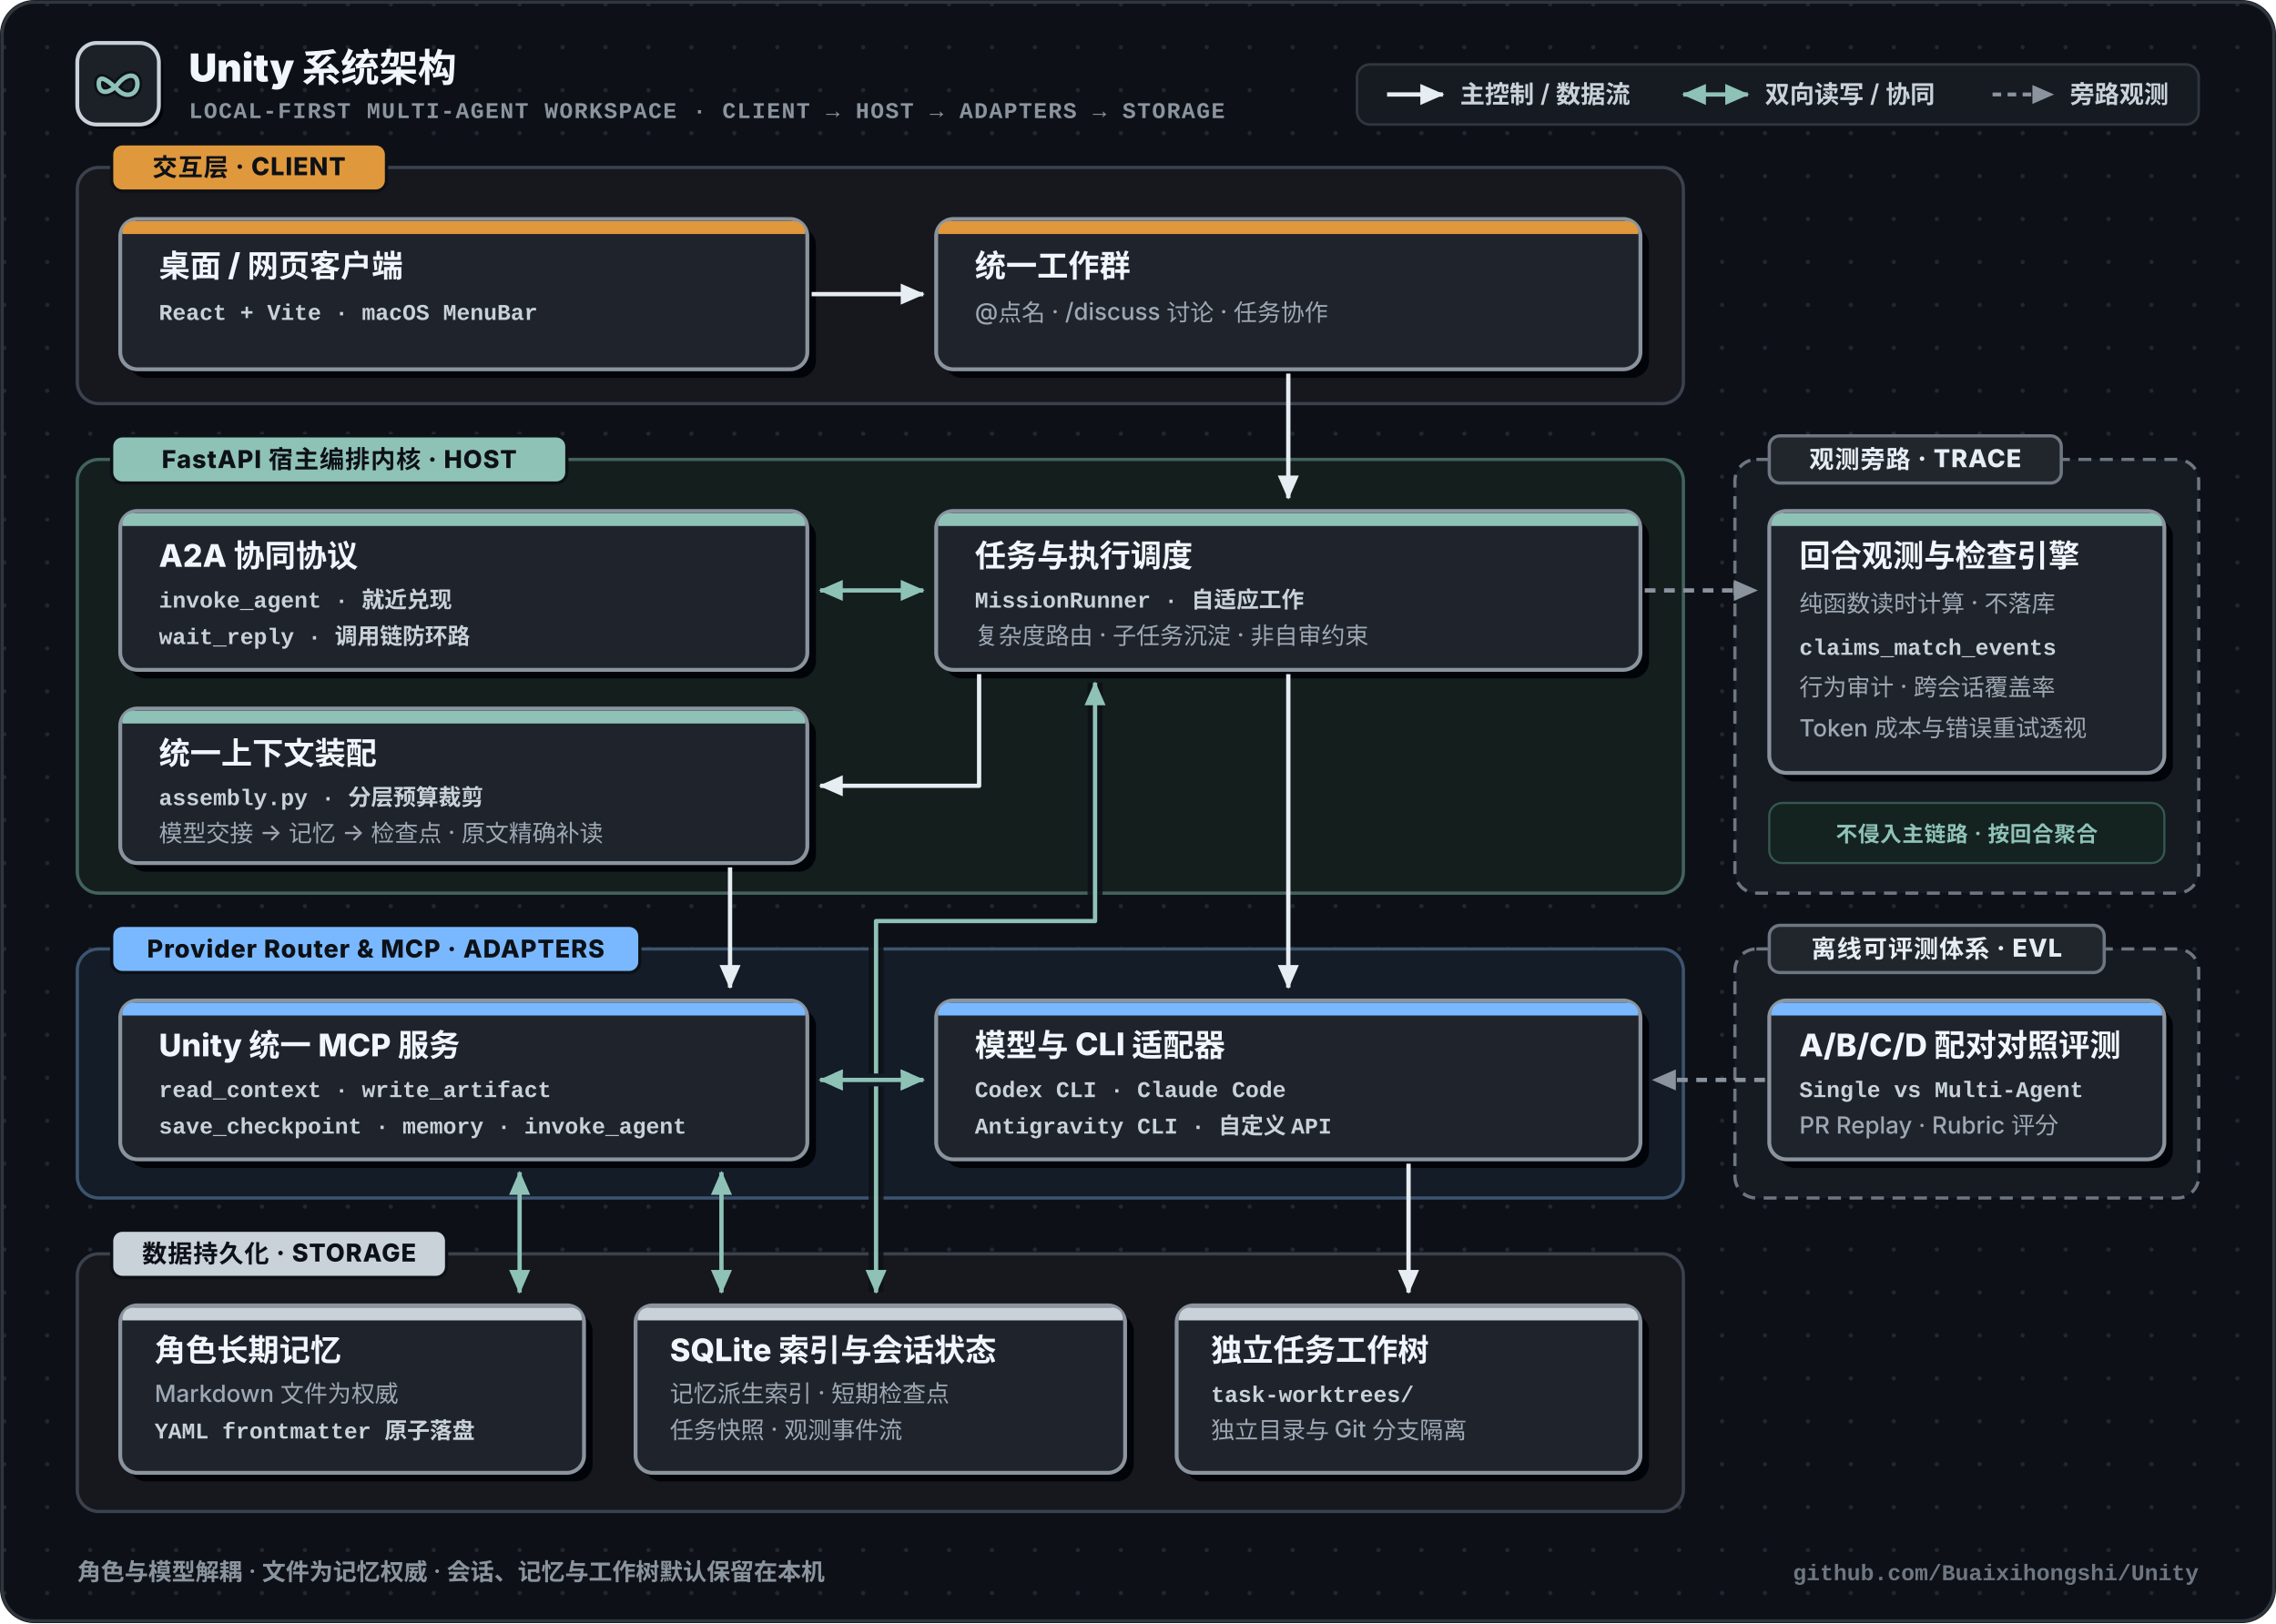
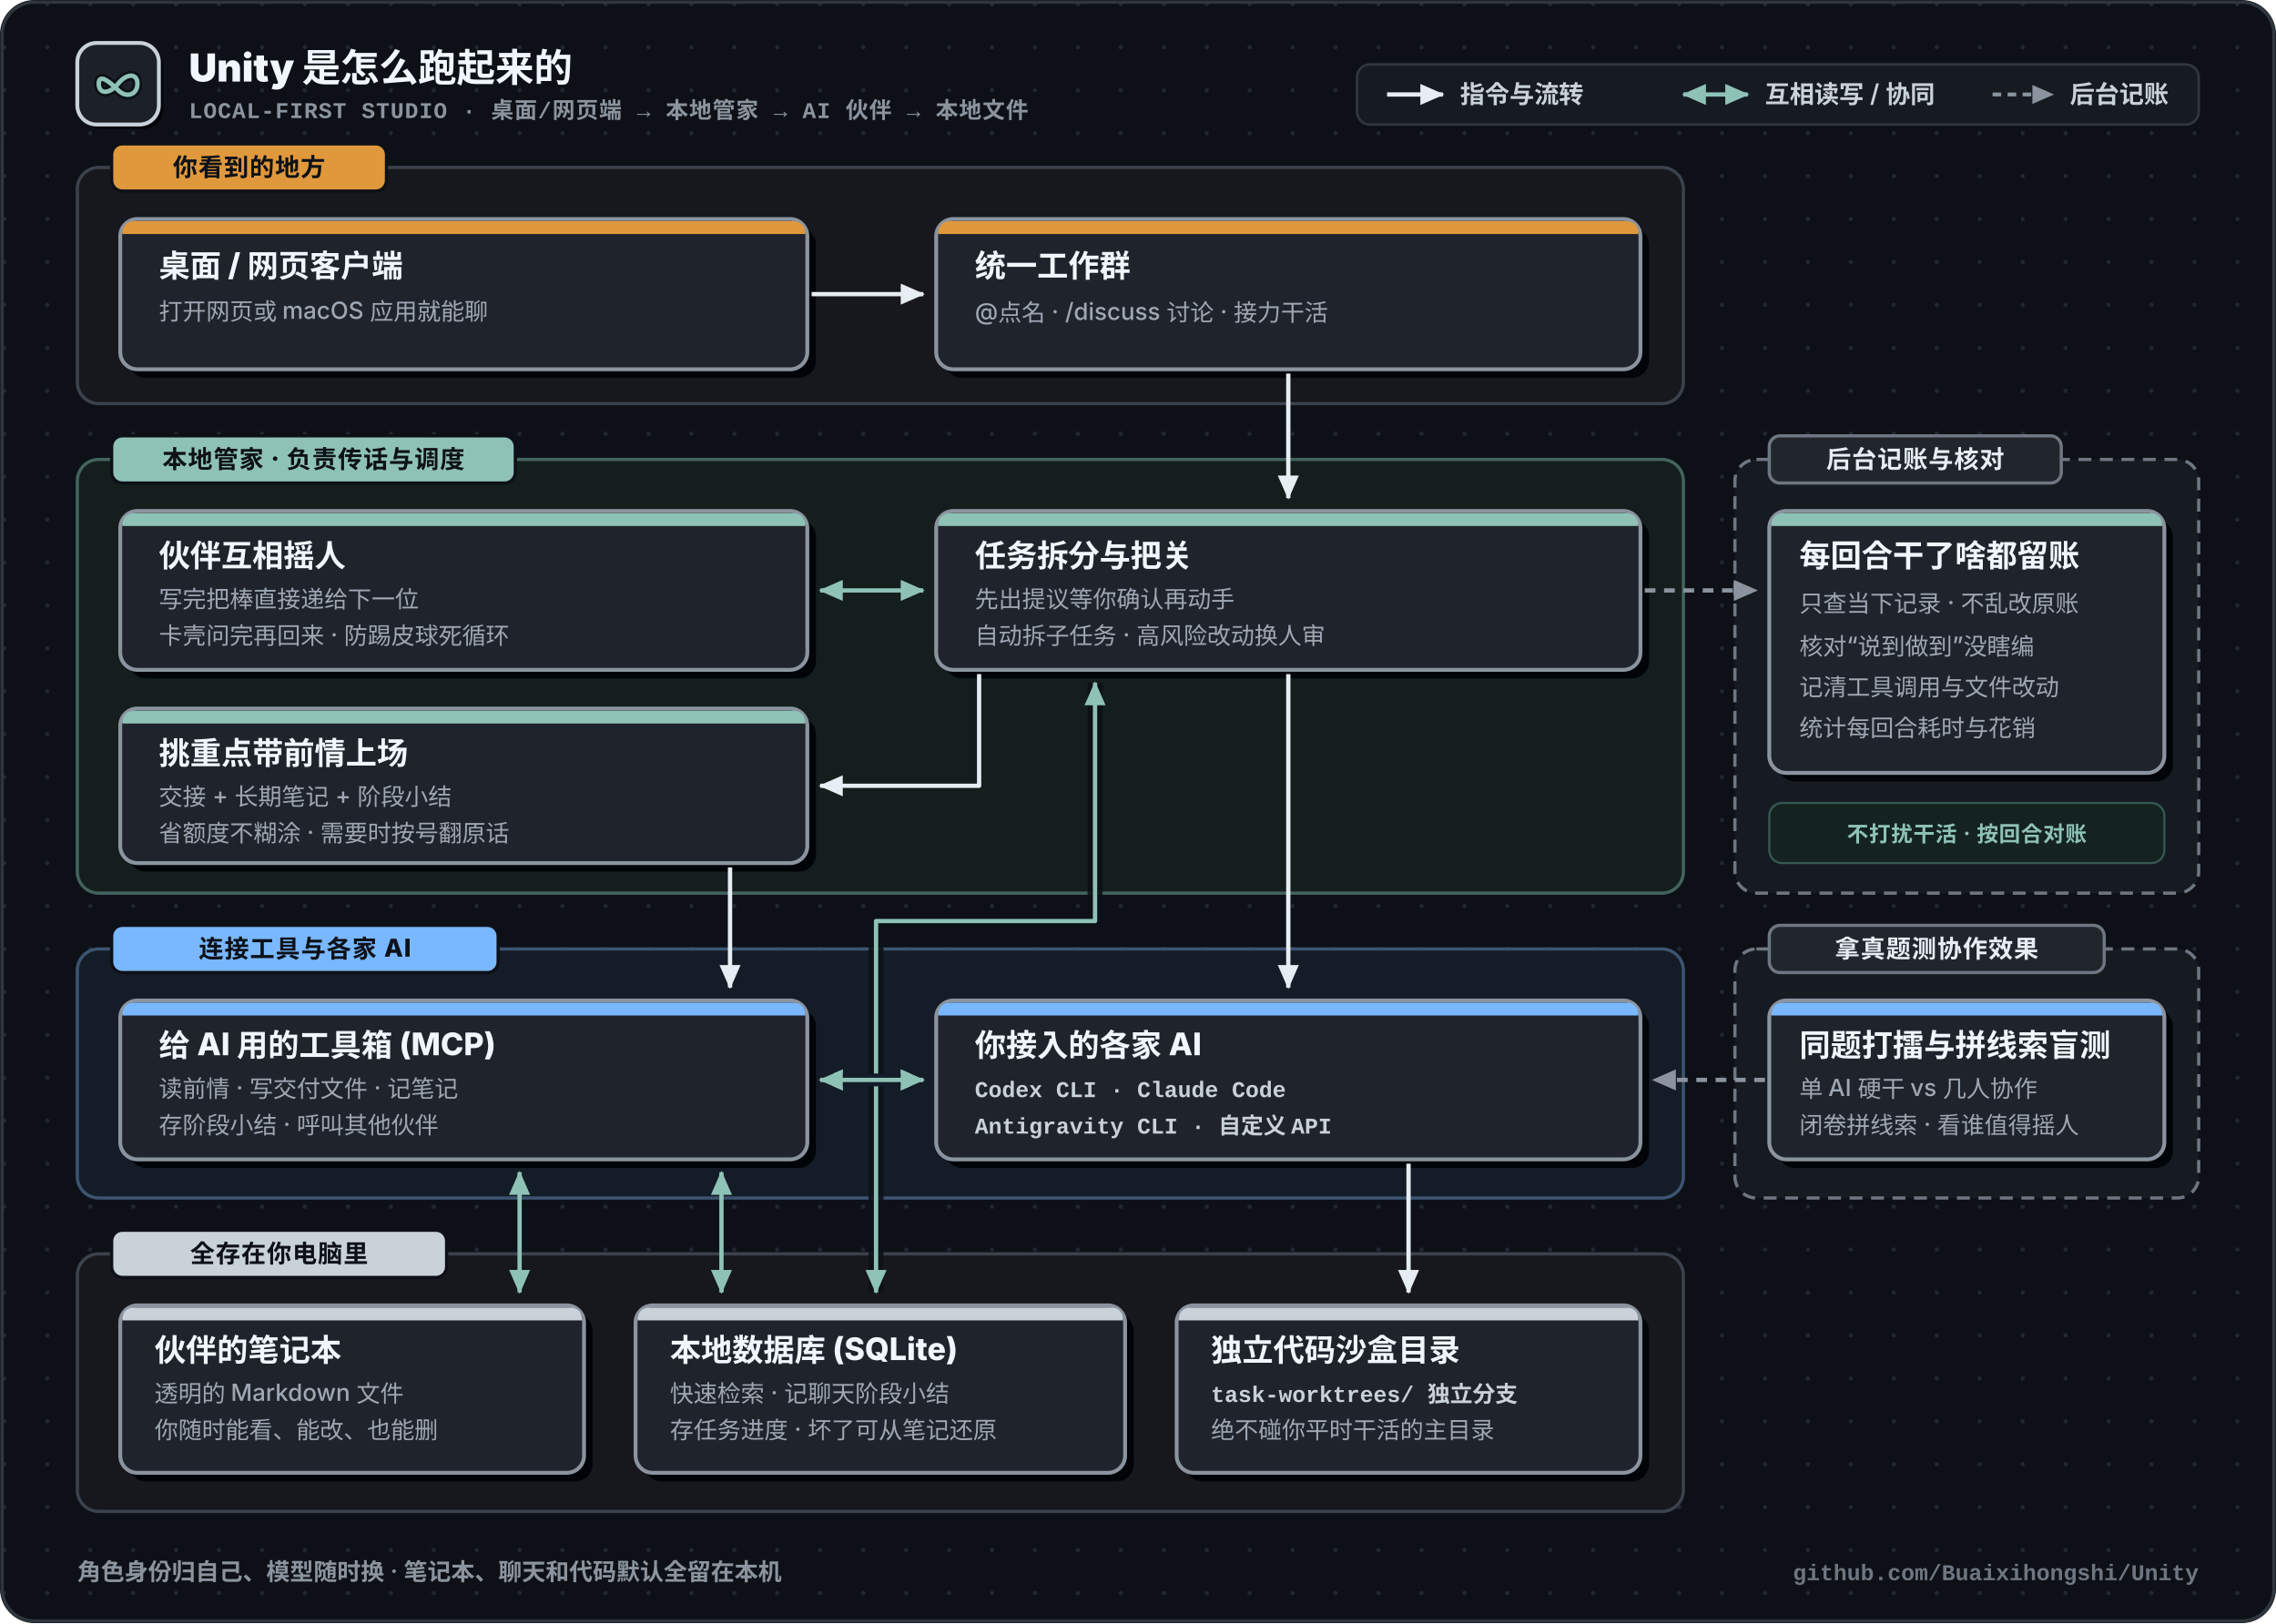
<svg xmlns="http://www.w3.org/2000/svg" viewBox="0 0 1060 756" width="1060" height="756" role="img" aria-labelledby="title-dark desc-dark">
  <defs>
    <style>
      .sans { font-family: ui-sans-serif, -apple-system, BlinkMacSystemFont, "PingFang SC", "Hiragino Sans GB", "Microsoft YaHei", "Segoe UI", sans-serif; }
      .mono { font-family: ui-monospace, SFMono-Regular, Menlo, Monaco, Consolas, "Liberation Mono", monospace; }
      .tier-label { font-size: 11.5px; font-weight: 800; letter-spacing: 0.4px; fill: #0d1117; }
      .tier-label-rail { font-size: 11.5px; font-weight: 800; letter-spacing: 0.4px; fill: #e6edf3; }
      .card-title { font-size: 14.5px; font-weight: 800; fill: #f0f6fc; }
      .card-sub { font-size: 11px; font-weight: 500; fill: #9ea7b3; }
      .card-code { font-size: 10.5px; font-weight: 600; fill: #c9d1d9; }
      .badge-text { font-size: 10px; font-weight: 700; letter-spacing: 0.3px; }
      .legend-text { font-size: 11.5px; font-weight: 600; fill: #c9d1d9; }
    </style>
    <pattern id="dot-grid-dark" width="20" height="20" patternUnits="userSpaceOnUse">
      <circle cx="2" cy="2" r="1" fill="#232933" />
    </pattern>
    <marker id="arrow-ink-dark" viewBox="0 0 10 10" refX="8.5" refY="5" markerWidth="7" markerHeight="7" orient="auto-start-reverse">
      <path d="M 1 1.5 L 9 5 L 1 8.5 z" fill="#e6edf3" />
    </marker>
    <marker id="arrow-sage-dark" viewBox="0 0 10 10" refX="8.5" refY="5" markerWidth="7" markerHeight="7" orient="auto-start-reverse">
      <path d="M 1 1.5 L 9 5 L 1 8.5 z" fill="#8fc2b7" />
    </marker>
    <marker id="arrow-dashed-dark" viewBox="0 0 10 10" refX="8.5" refY="5" markerWidth="7" markerHeight="7" orient="auto-start-reverse">
      <path d="M 1 1.5 L 9 5 L 1 8.5 z" fill="#8b949e" />
    </marker>
  </defs>
  <rect x="0" y="0" width="1060" height="756" rx="16" fill="#0d1117" />
  <rect x="0" y="0" width="1060" height="756" rx="16" fill="url(#dot-grid-dark)" opacity="0.9" />
  <rect x="1" y="1" width="1058" height="754" rx="15" fill="none" stroke="#30363d" stroke-width="1.5" />
  <g transform="translate(36, 20)">
    <rect x="2" y="2" width="38" height="38" rx="9" fill="#010409" />
    <rect x="0" y="0" width="38" height="38" rx="9" fill="#1c2128" stroke="#c9d1d9" stroke-width="1.8" />
    <path d="M 28 19 C 28 24 23 26 19 22 C 15 18 10 14 10 19 C 10 24 15 24 19 19 C 23 14 28 14 28 19 Z" fill="none" stroke="#0d1117" stroke-width="4.5" stroke-linejoin="round" />
    <path d="M 28 19 C 28 24 23 26 19 22 C 15 18 10 14 10 19 C 10 24 15 24 19 19 C 23 14 28 14 28 19 Z" fill="none" stroke="#8fc2b7" stroke-width="2.1" stroke-linejoin="round" />
-     <text x="52" y="18" class="sans" font-size="18" font-weight="900" fill="#f0f6fc">Unity 系统架构</text>
-     <text x="52" y="35" class="mono" font-size="10.5" font-weight="600" fill="#8b949e" letter-spacing="0.6">LOCAL-FIRST MULTI-AGENT WORKSPACE · CLIENT → HOST → ADAPTERS → STORAGE</text>
+     <text x="52" y="18" class="sans" font-size="18" font-weight="900" fill="#f0f6fc">Unity 是怎么跑起来的</text>
+     <text x="52" y="35" class="mono" font-size="10.5" font-weight="600" fill="#8b949e" letter-spacing="0.4">LOCAL-FIRST STUDIO · 桌面/网页端 → 本地管家 → AI 伙伴 → 本地文件</text>
    <g transform="translate(596, 10)">
      <rect x="0" y="0" width="392" height="28" rx="6" fill="#161b22" stroke="#30363d" stroke-width="1.2" />
      <line x1="14" y1="14" x2="40" y2="14" stroke="#e6edf3" stroke-width="2" marker-end="url(#arrow-ink-dark)" />
-       <text x="48" y="18" class="sans legend-text">主控制 / 数据流</text>
+       <text x="48" y="18" class="sans legend-text">指令与流转</text>
      <line x1="152" y1="14" x2="182" y2="14" stroke="#8fc2b7" stroke-width="2" marker-start="url(#arrow-sage-dark)" marker-end="url(#arrow-sage-dark)" />
-       <text x="190" y="18" class="sans legend-text">双向读写 / 协同</text>
+       <text x="190" y="18" class="sans legend-text">互相读写 / 协同</text>
      <line x1="296" y1="14" x2="324" y2="14" stroke="#8b949e" stroke-width="1.8" stroke-dasharray="4 3" marker-end="url(#arrow-dashed-dark)" />
-       <text x="332" y="18" class="sans legend-text">旁路观测</text>
+       <text x="332" y="18" class="sans legend-text">后台记账</text>
    </g>
  </g>
  <g id="tier-client-dark">
    <rect x="36" y="78" width="748" height="110" rx="10" fill="#16181d" stroke="#3b424d" stroke-width="1.5" />
    <rect x="52" y="67" width="128" height="22" rx="5" fill="#e0983c" stroke="#0d1117" stroke-width="1.5" />
-     <text x="116" y="82" text-anchor="middle" class="sans tier-label">交互层 · CLIENT</text>
+     <text x="116" y="82" text-anchor="middle" class="sans tier-label">你看到的地方</text>
    <rect x="60" y="106" width="320" height="70" rx="8" fill="#010409" />
    <rect x="56" y="102" width="320" height="70" rx="8" fill="#1f242c" stroke="#8b949e" stroke-width="1.8" />
    <path d="M 57 109 Q 57 103 63 103 L 369 103 Q 375 103 375 109 Z" fill="#e0983c" />
    <text x="74" y="129" class="sans card-title">桌面 / 网页客户端</text>
-     <text x="74" y="149" class="mono card-code">React + Vite · macOS MenuBar</text>
+     <text x="74" y="149" class="sans card-sub">打开网页或 macOS 应用就能聊</text>
    <rect x="440" y="106" width="328" height="70" rx="8" fill="#010409" />
    <rect x="436" y="102" width="328" height="70" rx="8" fill="#1f242c" stroke="#8b949e" stroke-width="1.8" />
    <path d="M 437 109 Q 437 103 443 103 L 757 103 Q 763 103 763 109 Z" fill="#e0983c" />
    <text x="454" y="129" class="sans card-title">统一工作群</text>
-     <text x="454" y="149" class="sans card-sub">@点名 · /discuss 讨论 · 任务协作</text>
+     <text x="454" y="149" class="sans card-sub">@点名 · /discuss 讨论 · 接力干活</text>
    <line x1="378" y1="137" x2="430" y2="137" stroke="#e6edf3" stroke-width="2" marker-end="url(#arrow-ink-dark)" />
  </g>
  <g id="tier-host-dark">
    <rect x="36" y="214" width="748" height="202" rx="10" fill="#141e1d" stroke="#42635d" stroke-width="1.5" />
-     <rect x="52" y="203" width="212" height="22" rx="5" fill="#8fc2b7" stroke="#0d1117" stroke-width="1.5" />
-     <text x="158" y="218" text-anchor="middle" class="sans tier-label">FastAPI 宿主编排内核 · HOST</text>
+     <rect x="52" y="203" width="188" height="22" rx="5" fill="#8fc2b7" stroke="#0d1117" stroke-width="1.5" />
+     <text x="146" y="218" text-anchor="middle" class="sans tier-label">本地管家 · 负责传话与调度</text>
    <rect x="60" y="242" width="320" height="74" rx="8" fill="#010409" />
    <rect x="56" y="238" width="320" height="74" rx="8" fill="#1f242c" stroke="#8b949e" stroke-width="1.8" />
    <path d="M 57 245 Q 57 239 63 239 L 369 239 Q 375 239 375 245 Z" fill="#8fc2b7" />
-     <text x="74" y="264" class="sans card-title">A2A 协同协议</text>
-     <text x="74" y="283" class="mono card-code">invoke_agent · 就近兑现</text>
-     <text x="74" y="300" class="mono card-code">wait_reply · 调用链防环路</text>
+     <text x="74" y="264" class="sans card-title">伙伴互相摇人</text>
+     <text x="74" y="283" class="sans card-sub">写完把棒直接递给下一位</text>
+     <text x="74" y="300" class="sans card-sub">卡壳问完再回来 · 防踢皮球死循环</text>
    <rect x="440" y="242" width="328" height="74" rx="8" fill="#010409" />
    <rect x="436" y="238" width="328" height="74" rx="8" fill="#1f242c" stroke="#8b949e" stroke-width="1.8" />
    <path d="M 437 245 Q 437 239 443 239 L 757 239 Q 763 239 763 245 Z" fill="#8fc2b7" />
-     <text x="454" y="264" class="sans card-title">任务与执行调度</text>
-     <text x="454" y="283" class="mono card-code">MissionRunner · 自适应工作</text>
-     <text x="454" y="300" class="sans card-sub">复杂度路由 · 子任务沉淀 · 非自审约束</text>
+     <text x="454" y="264" class="sans card-title">任务拆分与把关</text>
+     <text x="454" y="283" class="sans card-sub">先出提议等你确认再动手</text>
+     <text x="454" y="300" class="sans card-sub">自动拆子任务 · 高风险改动换人审</text>
    <rect x="60" y="334" width="320" height="72" rx="8" fill="#010409" />
    <rect x="56" y="330" width="320" height="72" rx="8" fill="#1f242c" stroke="#8b949e" stroke-width="1.8" />
    <path d="M 57 337 Q 57 331 63 331 L 369 331 Q 375 331 375 337 Z" fill="#8fc2b7" />
-     <text x="74" y="356" class="sans card-title">统一上下文装配</text>
-     <text x="74" y="375" class="mono card-code">assembly.py · 分层预算裁剪</text>
-     <text x="74" y="392" class="sans card-sub">模型交接 → 记忆 → 检查点 · 原文精确补读</text>
+     <text x="74" y="356" class="sans card-title">挑重点带前情上场</text>
+     <text x="74" y="375" class="sans card-sub">交接 + 长期笔记 + 阶段小结</text>
+     <text x="74" y="392" class="sans card-sub">省额度不糊涂 · 需要时按号翻原话</text>
    <line x1="600" y1="174" x2="600" y2="232" stroke="#e6edf3" stroke-width="2" marker-end="url(#arrow-ink-dark)" />
    <line x1="382" y1="275" x2="430" y2="275" stroke="#8fc2b7" stroke-width="2" marker-start="url(#arrow-sage-dark)" marker-end="url(#arrow-sage-dark)" />
    <path d="M 456 314 L 456 366 L 382 366" fill="none" stroke="#e6edf3" stroke-width="2" stroke-linejoin="round" marker-end="url(#arrow-ink-dark)" />
  </g>
  <g id="tier-adapters-dark">
    <rect x="36" y="442" width="748" height="116" rx="10" fill="#141c27" stroke="#3c5470" stroke-width="1.5" />
-     <rect x="52" y="431" width="246" height="22" rx="5" fill="#79b8ff" stroke="#0d1117" stroke-width="1.5" />
-     <text x="175" y="446" text-anchor="middle" class="sans tier-label">Provider Router &amp; MCP · ADAPTERS</text>
+     <rect x="52" y="431" width="180" height="22" rx="5" fill="#79b8ff" stroke="#0d1117" stroke-width="1.5" />
+     <text x="142" y="446" text-anchor="middle" class="sans tier-label">连接工具与各家 AI</text>
    <rect x="60" y="470" width="320" height="74" rx="8" fill="#010409" />
    <rect x="56" y="466" width="320" height="74" rx="8" fill="#1f242c" stroke="#8b949e" stroke-width="1.8" />
    <path d="M 57 473 Q 57 467 63 467 L 369 467 Q 375 467 375 473 Z" fill="#79b8ff" />
-     <text x="74" y="492" class="sans card-title">Unity 统一 MCP 服务</text>
-     <text x="74" y="511" class="mono card-code">read_context · write_artifact</text>
-     <text x="74" y="528" class="mono card-code">save_checkpoint · memory · invoke_agent</text>
+     <text x="74" y="492" class="sans card-title">给 AI 用的工具箱 (MCP)</text>
+     <text x="74" y="511" class="sans card-sub">读前情 · 写交付文件 · 记笔记</text>
+     <text x="74" y="528" class="sans card-sub">存阶段小结 · 呼叫其他伙伴</text>
    <rect x="440" y="470" width="328" height="74" rx="8" fill="#010409" />
    <rect x="436" y="466" width="328" height="74" rx="8" fill="#1f242c" stroke="#8b949e" stroke-width="1.8" />
    <path d="M 437 473 Q 437 467 443 467 L 757 467 Q 763 467 763 473 Z" fill="#79b8ff" />
-     <text x="454" y="492" class="sans card-title">模型与 CLI 适配器</text>
+     <text x="454" y="492" class="sans card-title">你接入的各家 AI</text>
    <text x="454" y="511" class="mono card-code">Codex CLI · Claude Code</text>
    <text x="454" y="528" class="mono card-code">Antigravity CLI · 自定义 API</text>
    <line x1="340" y1="404" x2="340" y2="460" stroke="#e6edf3" stroke-width="2" marker-end="url(#arrow-ink-dark)" />
    <line x1="600" y1="314" x2="600" y2="460" stroke="#e6edf3" stroke-width="2" marker-end="url(#arrow-ink-dark)" />
    <line x1="382" y1="503" x2="430" y2="503" stroke="#8fc2b7" stroke-width="2" marker-start="url(#arrow-sage-dark)" marker-end="url(#arrow-sage-dark)" />
  </g>
  <g id="tier-storage-dark">
    <rect x="36" y="584" width="748" height="120" rx="10" fill="#16181d" stroke="#3b424d" stroke-width="1.5" />
    <rect x="52" y="573" width="156" height="22" rx="5" fill="#c9d1d9" stroke="#0d1117" stroke-width="1.5" />
-     <text x="130" y="588" text-anchor="middle" class="sans tier-label">数据持久化 · STORAGE</text>
+     <text x="130" y="588" text-anchor="middle" class="sans tier-label">全存在你电脑里</text>
    <rect x="60" y="612" width="216" height="78" rx="8" fill="#010409" />
    <rect x="56" y="608" width="216" height="78" rx="8" fill="#1f242c" stroke="#8b949e" stroke-width="1.8" />
    <path d="M 57 615 Q 57 609 63 609 L 265 609 Q 271 609 271 615 Z" fill="#c9d1d9" />
-     <text x="72" y="634" class="sans card-title">角色长期记忆</text>
-     <text x="72" y="653" class="sans card-sub">Markdown 文件为权威</text>
-     <text x="72" y="670" class="mono card-code">YAML frontmatter 原子落盘</text>
+     <text x="72" y="634" class="sans card-title">伙伴的笔记本</text>
+     <text x="72" y="653" class="sans card-sub">透明的 Markdown 文件</text>
+     <text x="72" y="670" class="sans card-sub">你随时能看、能改、也能删</text>
    <rect x="300" y="612" width="228" height="78" rx="8" fill="#010409" />
    <rect x="296" y="608" width="228" height="78" rx="8" fill="#1f242c" stroke="#8b949e" stroke-width="1.8" />
    <path d="M 297 615 Q 297 609 303 609 L 517 609 Q 523 609 523 615 Z" fill="#c9d1d9" />
-     <text x="312" y="634" class="sans card-title">SQLite 索引与会话状态</text>
-     <text x="312" y="653" class="sans card-sub">记忆派生索引 · 短期检查点</text>
-     <text x="312" y="670" class="sans card-sub">任务快照 · 观测事件流</text>
+     <text x="312" y="634" class="sans card-title">本地数据库 (SQLite)</text>
+     <text x="312" y="653" class="sans card-sub">快速检索 · 记聊天阶段小结</text>
+     <text x="312" y="670" class="sans card-sub">存任务进度 · 坏了可从笔记还原</text>
    <rect x="552" y="612" width="216" height="78" rx="8" fill="#010409" />
    <rect x="548" y="608" width="216" height="78" rx="8" fill="#1f242c" stroke="#8b949e" stroke-width="1.8" />
    <path d="M 549 615 Q 549 609 555 609 L 757 609 Q 763 609 763 615 Z" fill="#c9d1d9" />
-     <text x="564" y="634" class="sans card-title">独立任务工作树</text>
-     <text x="564" y="653" class="mono card-code">task-worktrees/</text>
-     <text x="564" y="670" class="sans card-sub">独立目录与 Git 分支隔离</text>
+     <text x="564" y="634" class="sans card-title">独立代码沙盒目录</text>
+     <text x="564" y="653" class="mono card-code">task-worktrees/ 独立分支</text>
+     <text x="564" y="670" class="sans card-sub">绝不碰你平时干活的主目录</text>
    <line x1="242" y1="546" x2="242" y2="602" stroke="#8fc2b7" stroke-width="2" marker-start="url(#arrow-sage-dark)" marker-end="url(#arrow-sage-dark)" />
    <line x1="336" y1="546" x2="336" y2="602" stroke="#8fc2b7" stroke-width="2" marker-start="url(#arrow-sage-dark)" marker-end="url(#arrow-sage-dark)" />
    <line x1="656" y1="542" x2="656" y2="602" stroke="#e6edf3" stroke-width="2" marker-end="url(#arrow-ink-dark)" />
  </g>
  <g id="orchestrator-db-bridge-dark">
    <path d="M 510 318 L 510 429 L 408 429 L 408 602" fill="none" stroke="#0d1117" stroke-width="7" stroke-linejoin="round" opacity="0.9" />
    <path d="M 510 318 L 510 429 L 408 429 L 408 602" fill="none" stroke="#8fc2b7" stroke-width="2" stroke-linejoin="round" marker-start="url(#arrow-sage-dark)" marker-end="url(#arrow-sage-dark)" />
    <line x1="382" y1="503" x2="430" y2="503" stroke="#141c27" stroke-width="6" />
    <line x1="382" y1="503" x2="430" y2="503" stroke="#8fc2b7" stroke-width="2" marker-start="url(#arrow-sage-dark)" marker-end="url(#arrow-sage-dark)" />
  </g>
  <g id="right-rail-dark">
    <rect x="808" y="214" width="216" height="202" rx="10" fill="#161b22" stroke="#6e7681" stroke-width="1.5" stroke-dasharray="6 4" />
    <rect x="824" y="203" width="136" height="22" rx="5" fill="#21262d" stroke="#6e7681" stroke-width="1.5" />
-     <text x="892" y="218" text-anchor="middle" class="sans tier-label-rail">观测旁路 · TRACE</text>
+     <text x="892" y="218" text-anchor="middle" class="sans tier-label-rail">后台记账与核对</text>
    <rect x="828" y="242" width="184" height="122" rx="8" fill="#010409" />
    <rect x="824" y="238" width="184" height="122" rx="8" fill="#1f242c" stroke="#8b949e" stroke-width="1.8" />
    <path d="M 825 245 Q 825 239 831 239 L 1001 239 Q 1007 239 1007 245 Z" fill="#8fc2b7" />
-     <text x="838" y="264" class="sans card-title">回合观测与检查引擎</text>
-     <text x="838" y="285" class="sans card-sub">纯函数读时计算 · 不落库</text>
-     <text x="838" y="305" class="mono card-code">claims_match_events</text>
-     <text x="838" y="324" class="sans card-sub">行为审计 · 跨会话覆盖率</text>
-     <text x="838" y="343" class="sans card-sub">Token 成本与错误重试透视</text>
+     <text x="838" y="264" class="sans card-title">每回合干了啥都留账</text>
+     <text x="838" y="285" class="sans card-sub">只查当下记录 · 不乱改原账</text>
+     <text x="838" y="305" class="sans card-sub">核对“说到做到”没瞎编</text>
+     <text x="838" y="324" class="sans card-sub">记清工具调用与文件改动</text>
+     <text x="838" y="343" class="sans card-sub">统计每回合耗时与花销</text>
    <rect x="824" y="374" width="184" height="28" rx="6" fill="#142320" stroke="#355851" stroke-width="1" />
-     <text x="916" y="392" text-anchor="middle" class="sans badge-text" fill="#8fc2b7">不侵入主链路 · 按回合聚合</text>
+     <text x="916" y="392" text-anchor="middle" class="sans badge-text" fill="#8fc2b7">不打扰干活 · 按回合对账</text>
    <line x1="766" y1="275" x2="818" y2="275" stroke="#8b949e" stroke-width="2" stroke-dasharray="5 4" marker-end="url(#arrow-dashed-dark)" />
    <rect x="808" y="442" width="216" height="116" rx="10" fill="#161b22" stroke="#6e7681" stroke-width="1.5" stroke-dasharray="6 4" />
    <rect x="824" y="431" width="156" height="22" rx="5" fill="#21262d" stroke="#6e7681" stroke-width="1.5" />
-     <text x="902" y="446" text-anchor="middle" class="sans tier-label-rail">离线可评测体系 · EVL</text>
+     <text x="902" y="446" text-anchor="middle" class="sans tier-label-rail">拿真题测协作效果</text>
    <rect x="828" y="470" width="184" height="74" rx="8" fill="#010409" />
    <rect x="824" y="466" width="184" height="74" rx="8" fill="#1f242c" stroke="#8b949e" stroke-width="1.8" />
    <path d="M 825 473 Q 825 467 831 467 L 1001 467 Q 1007 467 1007 473 Z" fill="#79b8ff" />
-     <text x="838" y="492" class="sans card-title">A/B/C/D 配对对照评测</text>
-     <text x="838" y="511" class="mono card-code">Single vs Multi-Agent</text>
-     <text x="838" y="528" class="sans card-sub">PR Replay · Rubric 评分</text>
+     <text x="838" y="492" class="sans card-title">同题打擂与拼线索盲测</text>
+     <text x="838" y="511" class="sans card-sub">单 AI 硬干 vs 几人协作</text>
+     <text x="838" y="528" class="sans card-sub">闭卷拼线索 · 看谁值得摇人</text>
    <line x1="822" y1="503" x2="770" y2="503" stroke="#8b949e" stroke-width="2" stroke-dasharray="5 4" marker-end="url(#arrow-dashed-dark)" />
  </g>
  <g transform="translate(36, 722)">
-     <text x="0" y="14" class="sans" font-size="11" font-weight="600" fill="#8b949e">角色与模型解耦 · 文件为记忆权威 · 会话、记忆与工作树默认保留在本机</text>
+     <text x="0" y="14" class="sans" font-size="11" font-weight="600" fill="#8b949e">角色身份归自己、模型随时换 · 笔记本、聊天和代码默认全留在本机</text>
    <text x="988" y="14" text-anchor="end" class="mono" font-size="10.5" font-weight="600" fill="#6e7681">github.com/Buaixihongshi/Unity</text>
  </g>
</svg>
